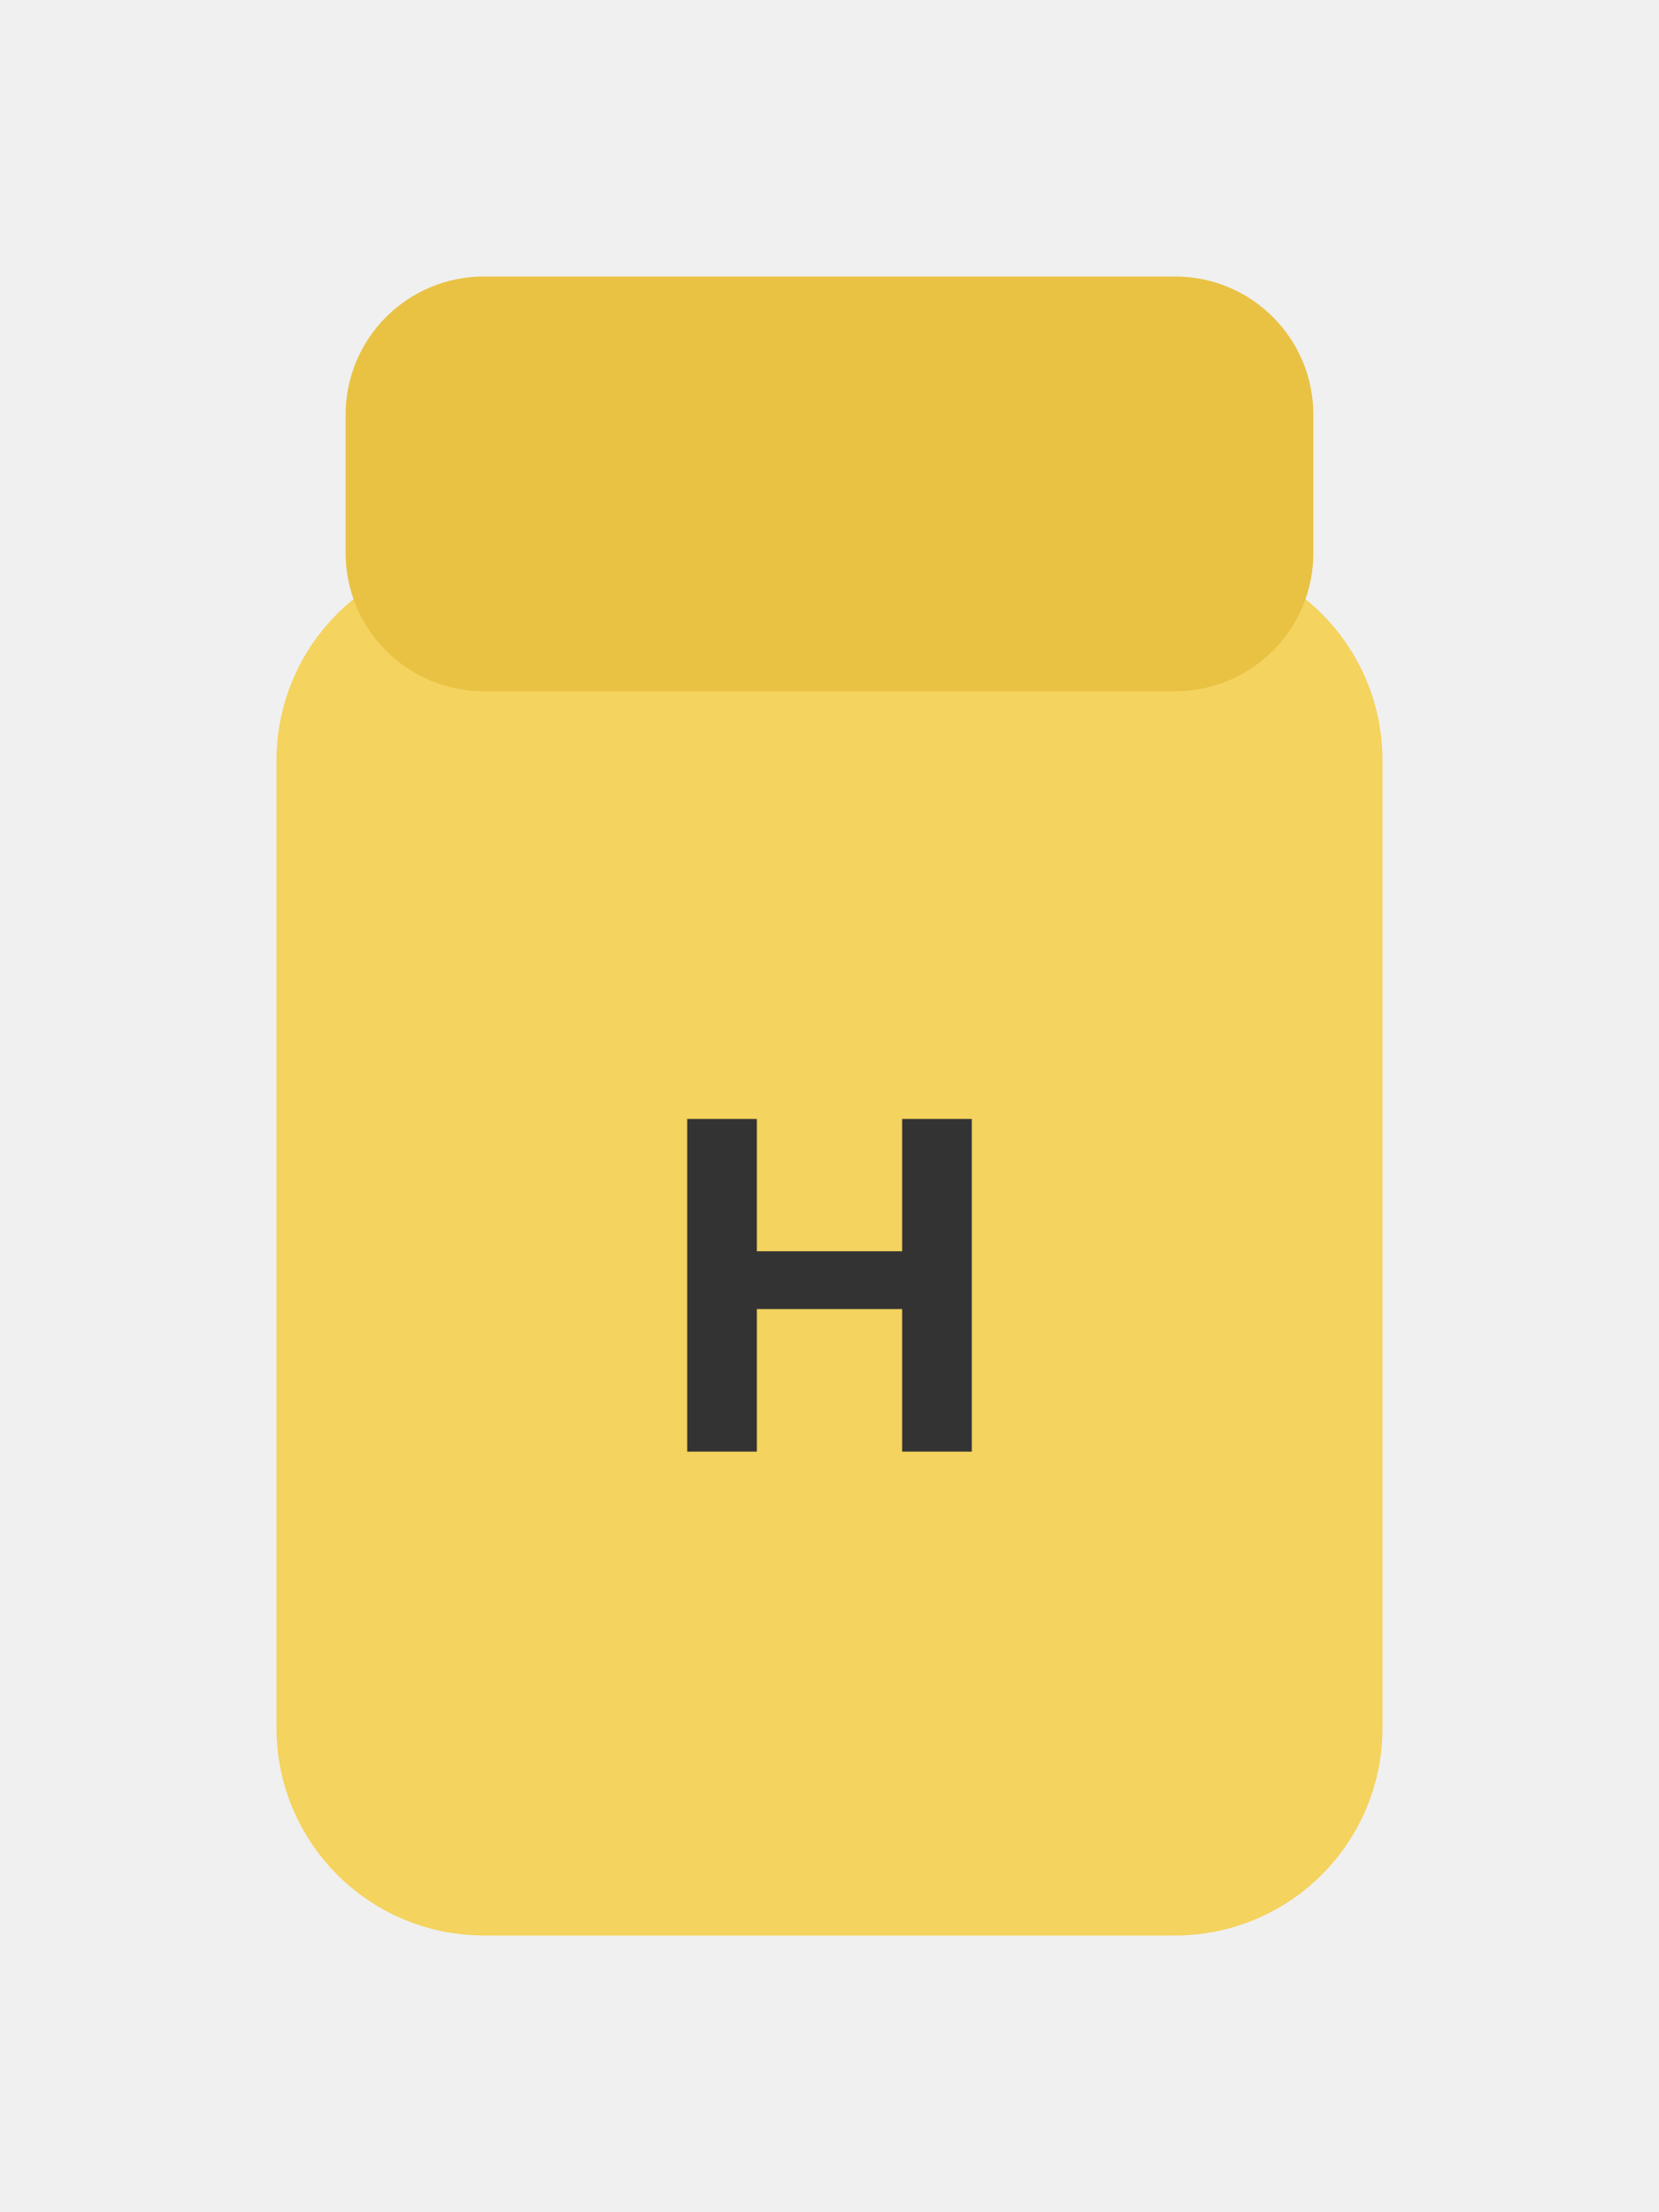
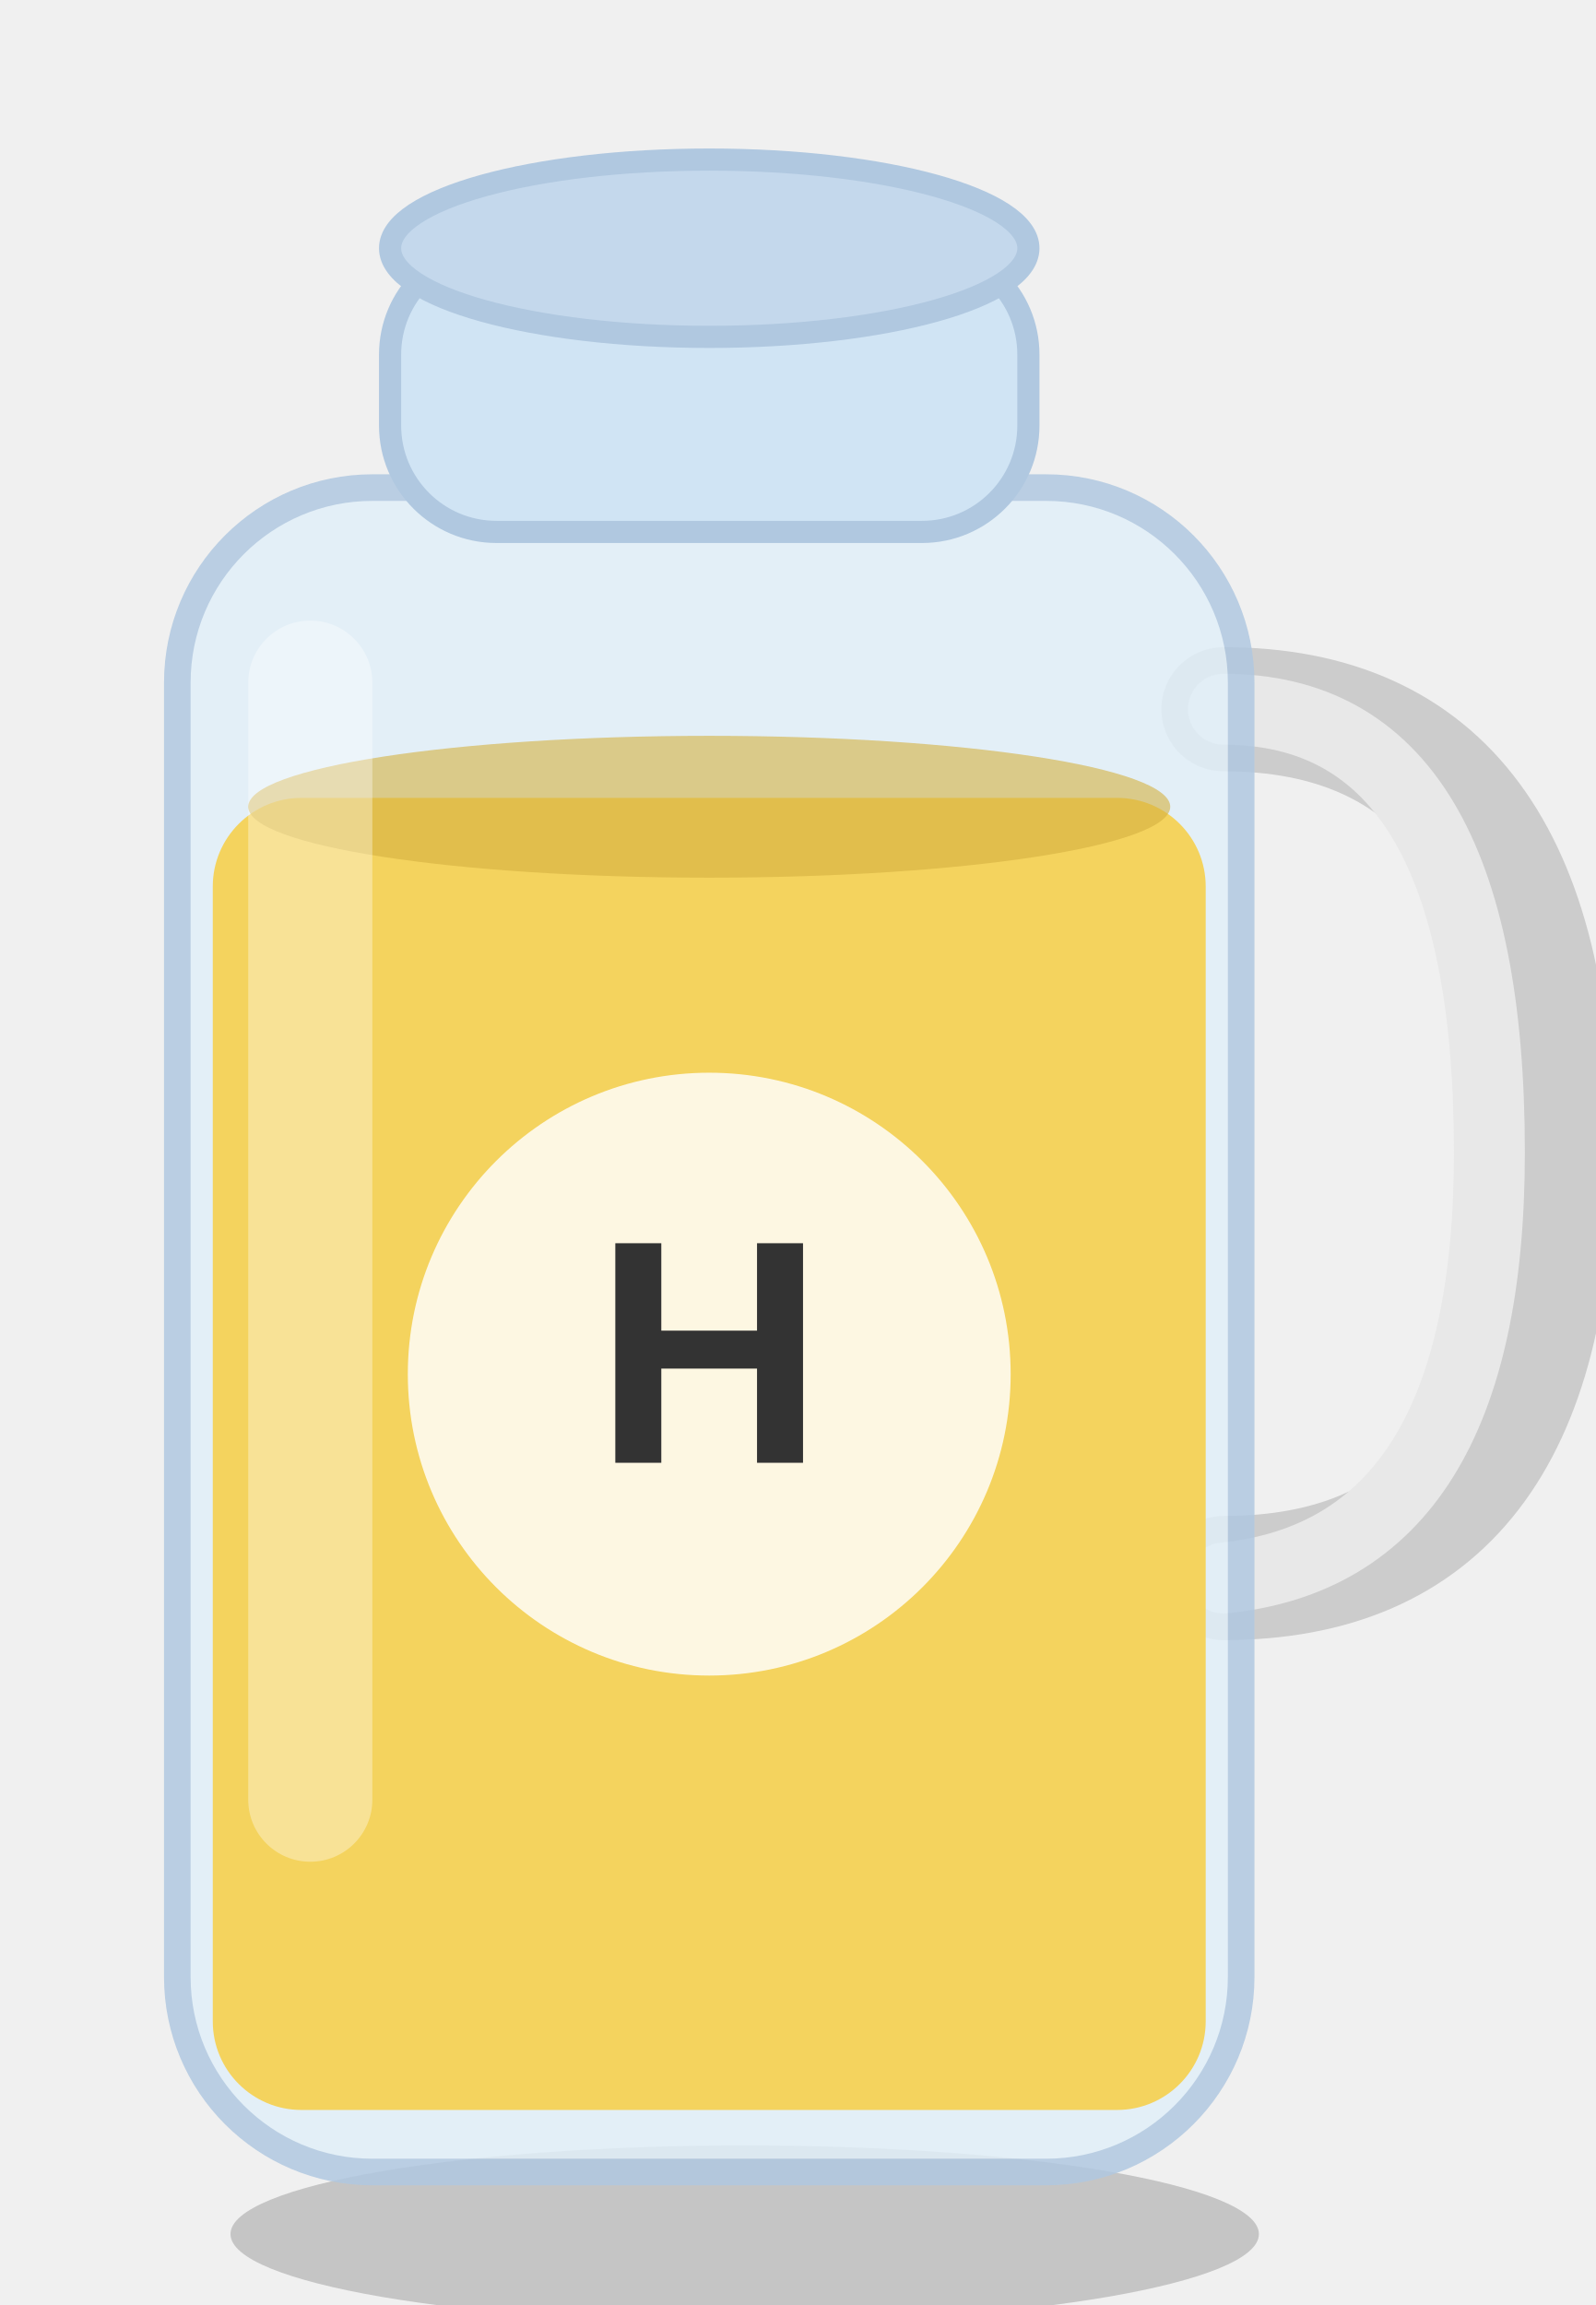
- <svg xmlns="http://www.w3.org/2000/svg" viewBox="0 0 48 64">
-   <rect x="8" y="16" width="32" height="40" rx="6" fill="#f4d35e" />
-   <rect x="10" y="8" width="28" height="12" rx="4" fill="#e9c244" />
-   <text x="24" y="42" font-family="Arial" font-size="14" font-weight="bold" fill="#333" text-anchor="middle">H</text>
+ <svg xmlns="http://www.w3.org/2000/svg" width="180" height="260" viewBox="0 0 180 260">
+   <ellipse cx="84" cy="252" rx="58" ry="10" fill="#000" opacity="0.18" />
+   <path d="M138 80 Q175 80 175 130 Q175 178 138 178" stroke="#ccc" stroke-width="14" fill="none" stroke-linecap="round" />
+   <path d="M138 80 Q168 80 168 130 Q168 175 138 178" stroke="#e8e8e8" stroke-width="8" fill="none" stroke-linecap="round" />
+   <rect x="20" y="55" width="120" height="190" rx="22" fill="#e0eef8" opacity="0.85" stroke="#b0c8e0" stroke-width="3" />
+   <rect x="24" y="90" width="112" height="148" rx="10" fill="#f4d35e" />
+   <ellipse cx="80" cy="91" rx="52" ry="8" fill="#d4b040" opacity="0.6" />
+   <rect x="28" y="70" width="14" height="140" rx="7" fill="white" opacity="0.35" />
+   <rect x="44" y="28" width="72" height="32" rx="12" fill="#d0e4f4" stroke="#b0c8e0" stroke-width="2.5" />
+   <ellipse cx="80" cy="28" rx="36" ry="10" fill="#c4d8ec" stroke="#b0c8e0" stroke-width="2.5" />
+   <circle cx="80" cy="155" r="34" fill="white" opacity="0.82" />
+   <text x="80" y="165" font-family="Arial,sans-serif" font-size="36" font-weight="bold" fill="#333" text-anchor="middle">H</text>
</svg>
